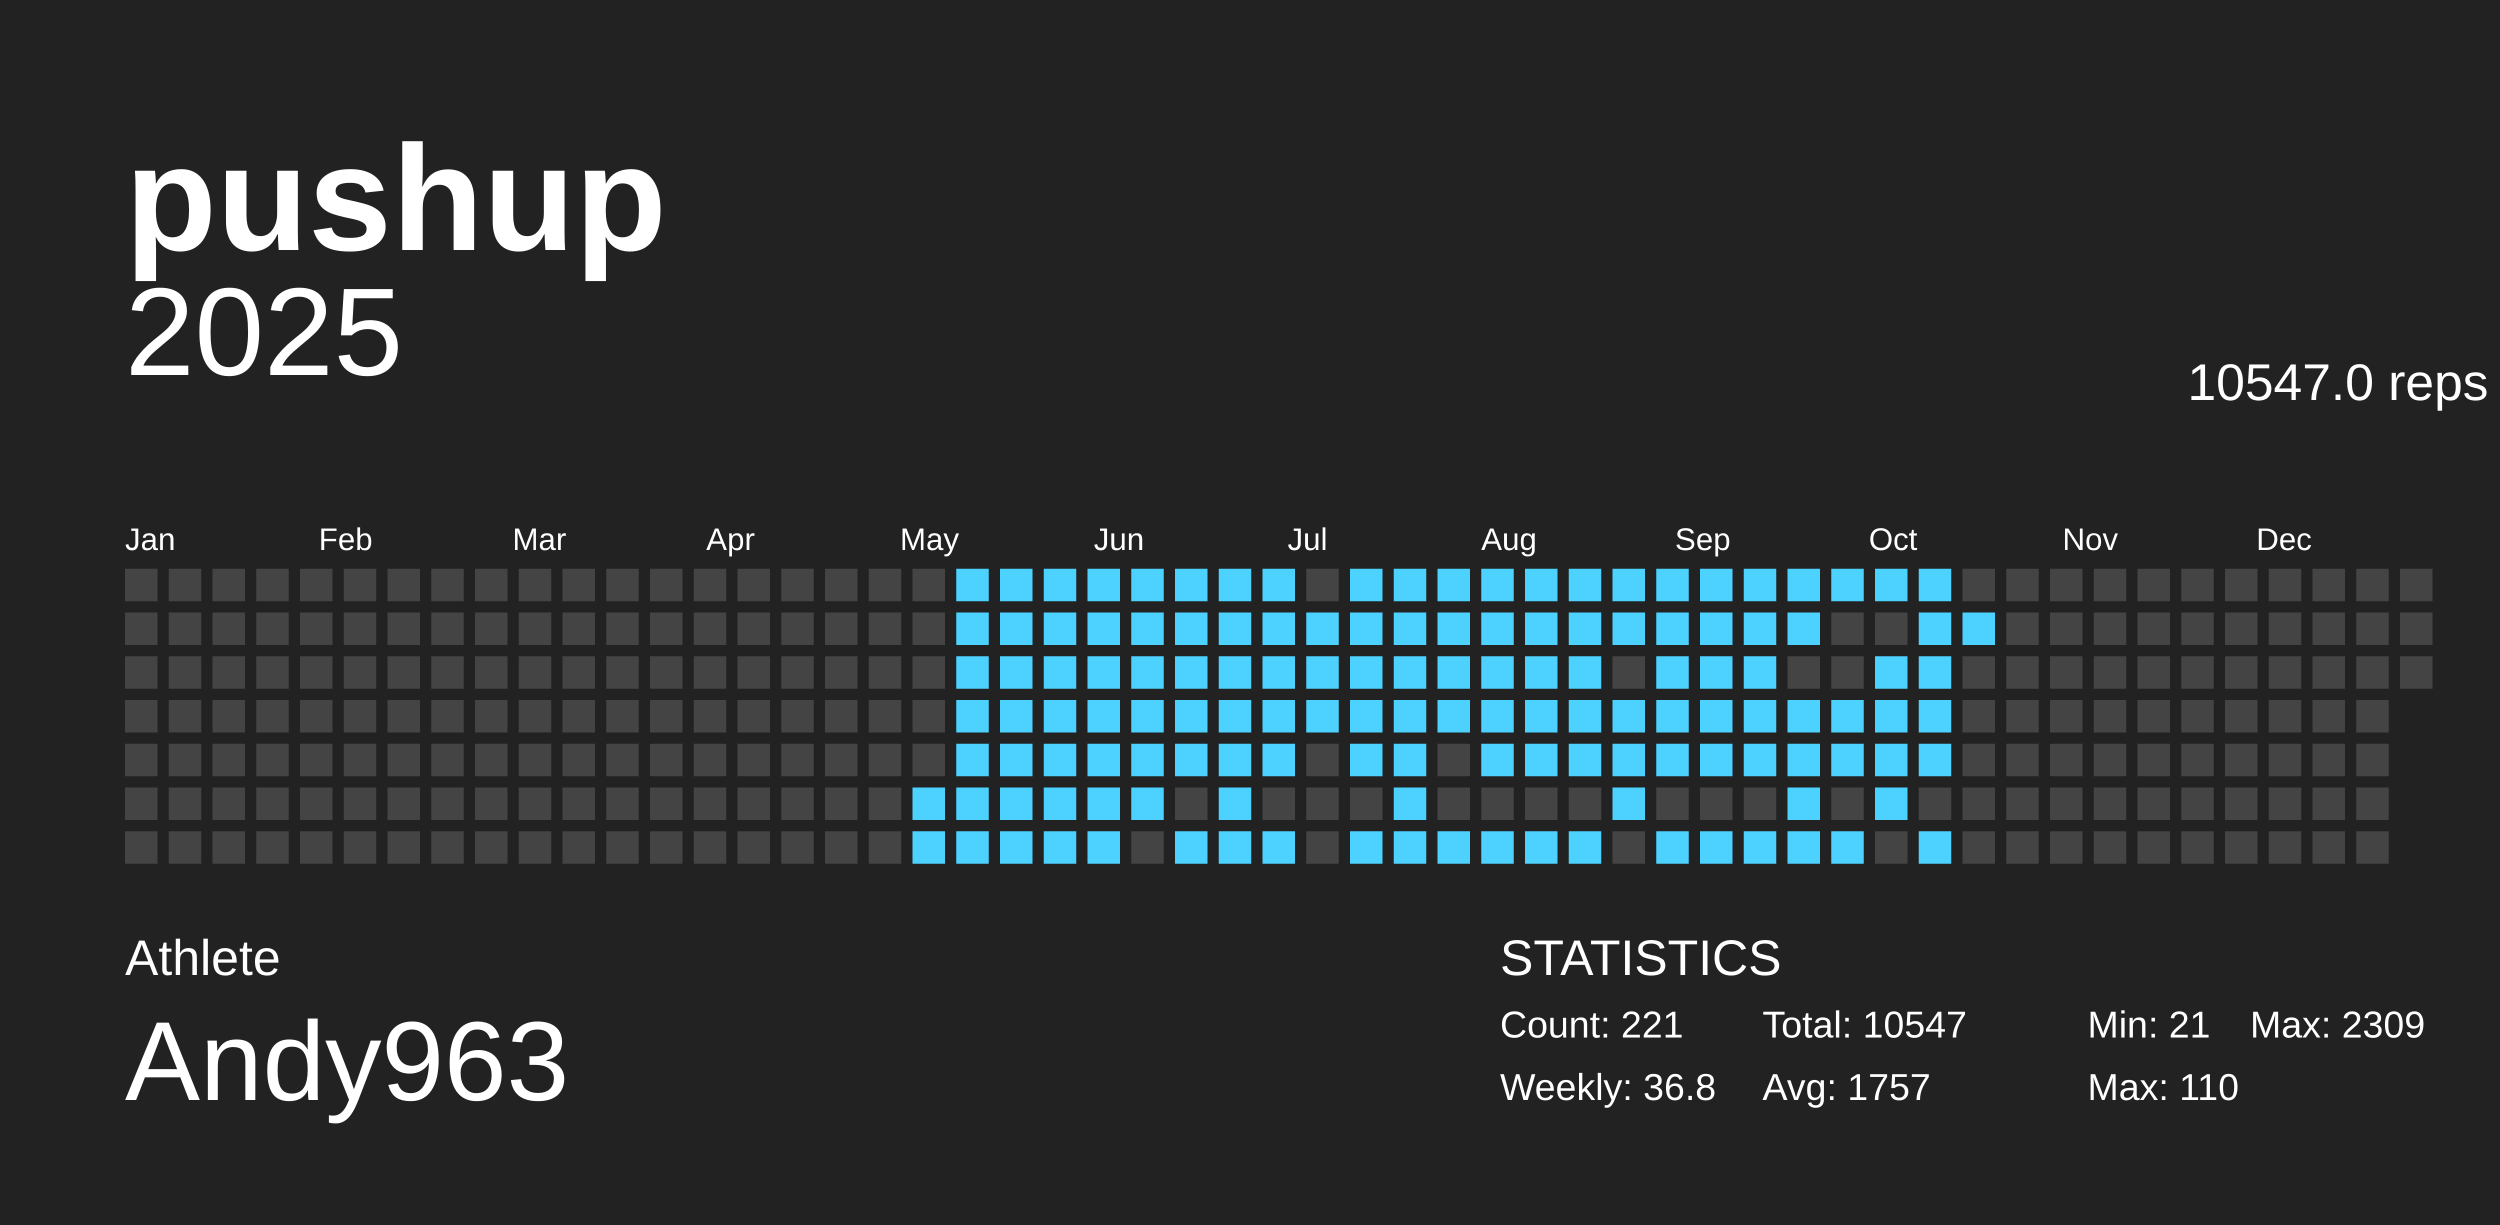
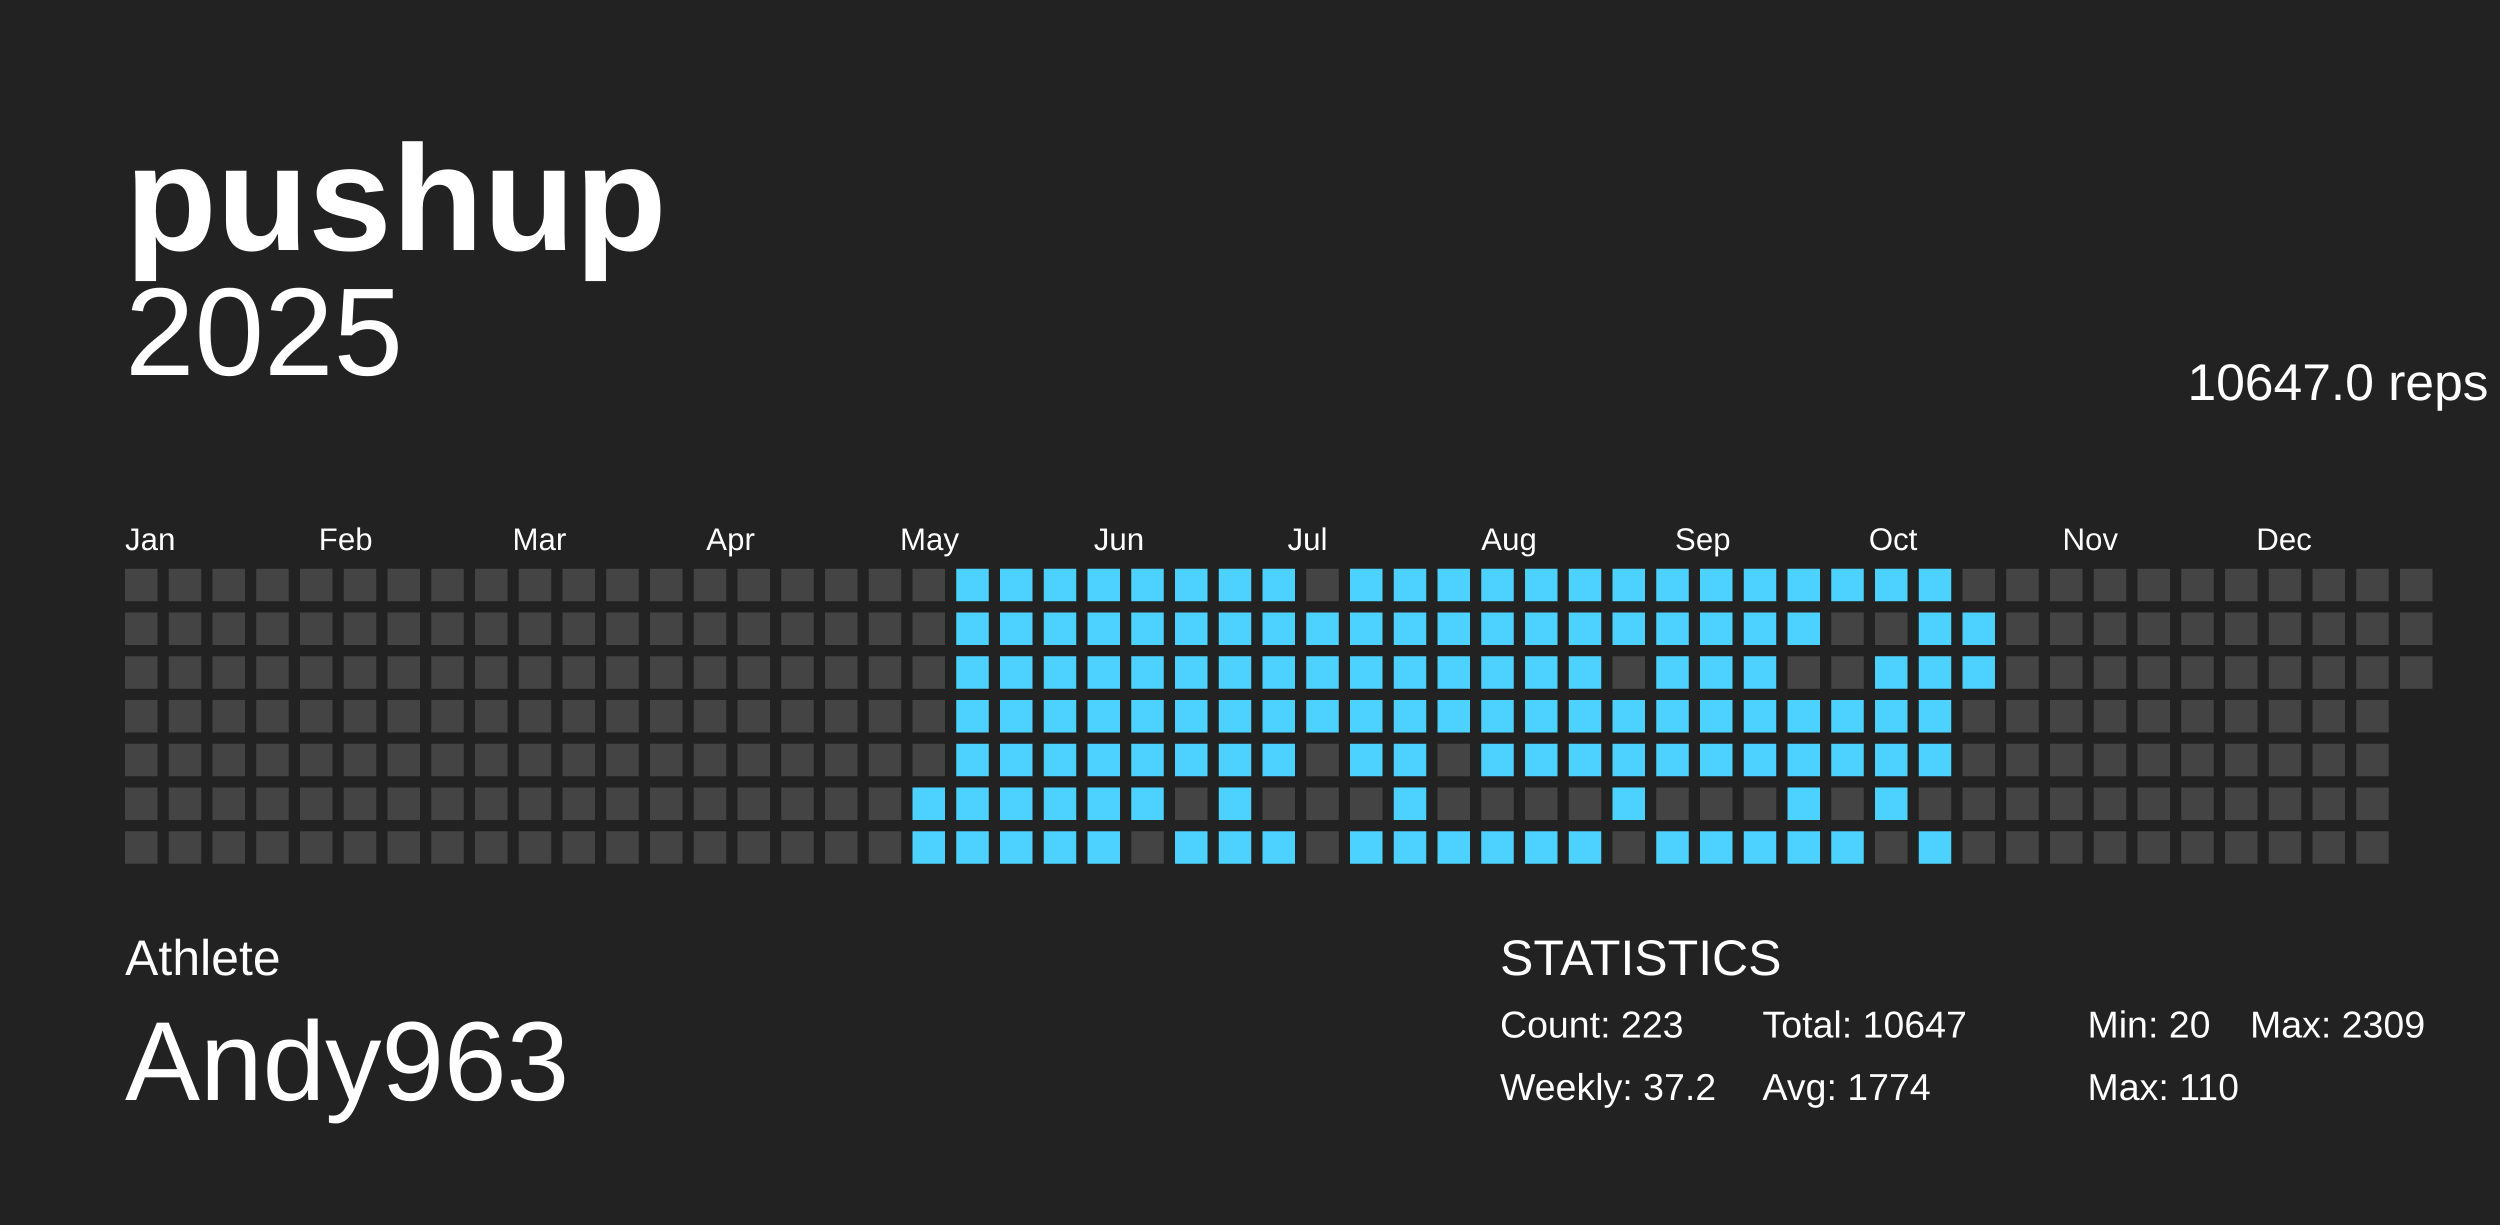
<svg xmlns="http://www.w3.org/2000/svg" baseProfile="full" height="98mm" version="1.1" viewBox="0,0,200,98" width="200mm">
  <defs />
  <g>
    <rect fill="#222222" height="98" width="200" x="0" y="0" />
    <g id="year2025">
      <text alignment-baseline="hanging" fill="#FFFFFF" style="font-size:10.0px; font-family:Arial;" x="10" y="30">2025</text>
-       <text alignment-baseline="hanging" fill="#FFFFFF" style="font-size:4.125px; font-family:Arial;" x="175" y="32">10547.0 reps</text>
+       <text alignment-baseline="hanging" fill="#FFFFFF" style="font-size:4.125px; font-family:Arial;" x="175" y="32">10647.0 reps</text>
      <text fill="#FFFFFF" style="font-size:2.5px; font-family:Arial" x="10.0" y="44">Jan</text>
      <text fill="#FFFFFF" style="font-size:2.5px; font-family:Arial" x="25.5" y="44">Feb</text>
      <text fill="#FFFFFF" style="font-size:2.5px; font-family:Arial" x="41.0" y="44">Mar</text>
      <text fill="#FFFFFF" style="font-size:2.5px; font-family:Arial" x="56.5" y="44">Apr</text>
      <text fill="#FFFFFF" style="font-size:2.5px; font-family:Arial" x="72.0" y="44">May</text>
      <text fill="#FFFFFF" style="font-size:2.5px; font-family:Arial" x="87.5" y="44">Jun</text>
      <text fill="#FFFFFF" style="font-size:2.5px; font-family:Arial" x="103.0" y="44">Jul</text>
      <text fill="#FFFFFF" style="font-size:2.5px; font-family:Arial" x="118.5" y="44">Aug</text>
      <text fill="#FFFFFF" style="font-size:2.5px; font-family:Arial" x="134.0" y="44">Sep</text>
      <text fill="#FFFFFF" style="font-size:2.5px; font-family:Arial" x="149.5" y="44">Oct</text>
      <text fill="#FFFFFF" style="font-size:2.5px; font-family:Arial" x="165.0" y="44">Nov</text>
      <text fill="#FFFFFF" style="font-size:2.5px; font-family:Arial" x="180.5" y="44">Dec</text>
      <rect fill="#444444" height="2.6" width="2.6" x="10.0" y="45.5" />
      <rect fill="#444444" height="2.6" width="2.6" x="10.0" y="49.0" />
      <rect fill="#444444" height="2.6" width="2.6" x="10.0" y="52.5" />
      <rect fill="#444444" height="2.6" width="2.6" x="10.0" y="56.0" />
      <rect fill="#444444" height="2.6" width="2.6" x="10.0" y="59.5" />
      <rect fill="#444444" height="2.6" width="2.6" x="10.0" y="63.0" />
      <rect fill="#444444" height="2.6" width="2.6" x="10.0" y="66.5" />
      <rect fill="#444444" height="2.6" width="2.6" x="13.5" y="45.5" />
      <rect fill="#444444" height="2.6" width="2.6" x="13.5" y="49.0" />
      <rect fill="#444444" height="2.6" width="2.6" x="13.5" y="52.5" />
      <rect fill="#444444" height="2.6" width="2.6" x="13.5" y="56.0" />
      <rect fill="#444444" height="2.6" width="2.6" x="13.5" y="59.5" />
      <rect fill="#444444" height="2.6" width="2.6" x="13.5" y="63.0" />
      <rect fill="#444444" height="2.6" width="2.6" x="13.5" y="66.5" />
      <rect fill="#444444" height="2.6" width="2.6" x="17.0" y="45.5" />
      <rect fill="#444444" height="2.6" width="2.6" x="17.0" y="49.0" />
      <rect fill="#444444" height="2.6" width="2.6" x="17.0" y="52.5" />
      <rect fill="#444444" height="2.6" width="2.6" x="17.0" y="56.0" />
      <rect fill="#444444" height="2.6" width="2.6" x="17.0" y="59.5" />
      <rect fill="#444444" height="2.6" width="2.6" x="17.0" y="63.0" />
      <rect fill="#444444" height="2.6" width="2.6" x="17.0" y="66.5" />
      <rect fill="#444444" height="2.6" width="2.6" x="20.5" y="45.5" />
      <rect fill="#444444" height="2.6" width="2.6" x="20.5" y="49.0" />
      <rect fill="#444444" height="2.6" width="2.6" x="20.5" y="52.5" />
      <rect fill="#444444" height="2.6" width="2.6" x="20.5" y="56.0" />
      <rect fill="#444444" height="2.6" width="2.6" x="20.5" y="59.5" />
      <rect fill="#444444" height="2.6" width="2.6" x="20.5" y="63.0" />
      <rect fill="#444444" height="2.6" width="2.6" x="20.5" y="66.5" />
      <rect fill="#444444" height="2.6" width="2.6" x="24.0" y="45.5" />
      <rect fill="#444444" height="2.6" width="2.6" x="24.0" y="49.0" />
      <rect fill="#444444" height="2.6" width="2.6" x="24.0" y="52.5" />
      <rect fill="#444444" height="2.6" width="2.6" x="24.0" y="56.0" />
      <rect fill="#444444" height="2.6" width="2.6" x="24.0" y="59.5" />
      <rect fill="#444444" height="2.6" width="2.6" x="24.0" y="63.0" />
      <rect fill="#444444" height="2.6" width="2.6" x="24.0" y="66.5" />
      <rect fill="#444444" height="2.6" width="2.6" x="27.5" y="45.5" />
      <rect fill="#444444" height="2.6" width="2.6" x="27.5" y="49.0" />
      <rect fill="#444444" height="2.6" width="2.6" x="27.5" y="52.5" />
      <rect fill="#444444" height="2.6" width="2.6" x="27.5" y="56.0" />
      <rect fill="#444444" height="2.6" width="2.6" x="27.5" y="59.5" />
      <rect fill="#444444" height="2.6" width="2.6" x="27.5" y="63.0" />
      <rect fill="#444444" height="2.6" width="2.6" x="27.5" y="66.5" />
      <rect fill="#444444" height="2.6" width="2.6" x="31.0" y="45.5" />
      <rect fill="#444444" height="2.6" width="2.6" x="31.0" y="49.0" />
      <rect fill="#444444" height="2.6" width="2.6" x="31.0" y="52.5" />
      <rect fill="#444444" height="2.6" width="2.6" x="31.0" y="56.0" />
      <rect fill="#444444" height="2.6" width="2.6" x="31.0" y="59.5" />
      <rect fill="#444444" height="2.6" width="2.6" x="31.0" y="63.0" />
      <rect fill="#444444" height="2.6" width="2.6" x="31.0" y="66.5" />
      <rect fill="#444444" height="2.6" width="2.6" x="34.5" y="45.5" />
      <rect fill="#444444" height="2.6" width="2.6" x="34.5" y="49.0" />
      <rect fill="#444444" height="2.6" width="2.6" x="34.5" y="52.5" />
      <rect fill="#444444" height="2.6" width="2.6" x="34.5" y="56.0" />
      <rect fill="#444444" height="2.6" width="2.6" x="34.5" y="59.5" />
      <rect fill="#444444" height="2.6" width="2.6" x="34.5" y="63.0" />
      <rect fill="#444444" height="2.6" width="2.6" x="34.5" y="66.5" />
      <rect fill="#444444" height="2.6" width="2.6" x="38.0" y="45.5" />
      <rect fill="#444444" height="2.6" width="2.6" x="38.0" y="49.0" />
      <rect fill="#444444" height="2.6" width="2.6" x="38.0" y="52.5" />
      <rect fill="#444444" height="2.6" width="2.6" x="38.0" y="56.0" />
      <rect fill="#444444" height="2.6" width="2.6" x="38.0" y="59.5" />
      <rect fill="#444444" height="2.6" width="2.6" x="38.0" y="63.0" />
      <rect fill="#444444" height="2.6" width="2.6" x="38.0" y="66.5" />
      <rect fill="#444444" height="2.6" width="2.6" x="41.5" y="45.5" />
      <rect fill="#444444" height="2.6" width="2.6" x="41.5" y="49.0" />
      <rect fill="#444444" height="2.6" width="2.6" x="41.5" y="52.5" />
      <rect fill="#444444" height="2.6" width="2.6" x="41.5" y="56.0" />
      <rect fill="#444444" height="2.6" width="2.6" x="41.5" y="59.5" />
      <rect fill="#444444" height="2.6" width="2.6" x="41.5" y="63.0" />
      <rect fill="#444444" height="2.6" width="2.6" x="41.5" y="66.5" />
      <rect fill="#444444" height="2.6" width="2.6" x="45.0" y="45.5" />
      <rect fill="#444444" height="2.6" width="2.6" x="45.0" y="49.0" />
      <rect fill="#444444" height="2.6" width="2.6" x="45.0" y="52.5" />
      <rect fill="#444444" height="2.6" width="2.6" x="45.0" y="56.0" />
      <rect fill="#444444" height="2.6" width="2.6" x="45.0" y="59.5" />
      <rect fill="#444444" height="2.6" width="2.6" x="45.0" y="63.0" />
      <rect fill="#444444" height="2.6" width="2.6" x="45.0" y="66.5" />
      <rect fill="#444444" height="2.6" width="2.6" x="48.5" y="45.5" />
      <rect fill="#444444" height="2.6" width="2.6" x="48.5" y="49.0" />
      <rect fill="#444444" height="2.6" width="2.6" x="48.5" y="52.5" />
      <rect fill="#444444" height="2.6" width="2.6" x="48.5" y="56.0" />
      <rect fill="#444444" height="2.6" width="2.6" x="48.5" y="59.5" />
      <rect fill="#444444" height="2.6" width="2.6" x="48.5" y="63.0" />
      <rect fill="#444444" height="2.6" width="2.6" x="48.5" y="66.5" />
      <rect fill="#444444" height="2.6" width="2.6" x="52.0" y="45.5" />
      <rect fill="#444444" height="2.6" width="2.6" x="52.0" y="49.0" />
      <rect fill="#444444" height="2.6" width="2.6" x="52.0" y="52.5" />
      <rect fill="#444444" height="2.6" width="2.6" x="52.0" y="56.0" />
      <rect fill="#444444" height="2.6" width="2.6" x="52.0" y="59.5" />
      <rect fill="#444444" height="2.6" width="2.6" x="52.0" y="63.0" />
      <rect fill="#444444" height="2.6" width="2.6" x="52.0" y="66.5" />
      <rect fill="#444444" height="2.6" width="2.6" x="55.5" y="45.5" />
      <rect fill="#444444" height="2.6" width="2.6" x="55.5" y="49.0" />
      <rect fill="#444444" height="2.6" width="2.6" x="55.5" y="52.5" />
      <rect fill="#444444" height="2.6" width="2.6" x="55.5" y="56.0" />
      <rect fill="#444444" height="2.6" width="2.6" x="55.5" y="59.5" />
      <rect fill="#444444" height="2.6" width="2.6" x="55.5" y="63.0" />
      <rect fill="#444444" height="2.6" width="2.6" x="55.5" y="66.5" />
      <rect fill="#444444" height="2.6" width="2.6" x="59.0" y="45.5" />
      <rect fill="#444444" height="2.6" width="2.6" x="59.0" y="49.0" />
      <rect fill="#444444" height="2.6" width="2.6" x="59.0" y="52.5" />
      <rect fill="#444444" height="2.6" width="2.6" x="59.0" y="56.0" />
      <rect fill="#444444" height="2.6" width="2.6" x="59.0" y="59.5" />
      <rect fill="#444444" height="2.6" width="2.6" x="59.0" y="63.0" />
      <rect fill="#444444" height="2.6" width="2.6" x="59.0" y="66.5" />
      <rect fill="#444444" height="2.6" width="2.6" x="62.5" y="45.5" />
      <rect fill="#444444" height="2.6" width="2.6" x="62.5" y="49.0" />
      <rect fill="#444444" height="2.6" width="2.6" x="62.5" y="52.5" />
      <rect fill="#444444" height="2.6" width="2.6" x="62.5" y="56.0" />
      <rect fill="#444444" height="2.6" width="2.6" x="62.5" y="59.5" />
      <rect fill="#444444" height="2.6" width="2.6" x="62.5" y="63.0" />
      <rect fill="#444444" height="2.6" width="2.6" x="62.5" y="66.5" />
      <rect fill="#444444" height="2.6" width="2.6" x="66.0" y="45.5" />
      <rect fill="#444444" height="2.6" width="2.6" x="66.0" y="49.0" />
      <rect fill="#444444" height="2.6" width="2.6" x="66.0" y="52.5" />
      <rect fill="#444444" height="2.6" width="2.6" x="66.0" y="56.0" />
      <rect fill="#444444" height="2.6" width="2.6" x="66.0" y="59.5" />
      <rect fill="#444444" height="2.6" width="2.6" x="66.0" y="63.0" />
      <rect fill="#444444" height="2.6" width="2.6" x="66.0" y="66.5" />
      <rect fill="#444444" height="2.6" width="2.6" x="69.5" y="45.5" />
      <rect fill="#444444" height="2.6" width="2.6" x="69.5" y="49.0" />
      <rect fill="#444444" height="2.6" width="2.6" x="69.5" y="52.5" />
      <rect fill="#444444" height="2.6" width="2.6" x="69.5" y="56.0" />
      <rect fill="#444444" height="2.6" width="2.6" x="69.5" y="59.5" />
      <rect fill="#444444" height="2.6" width="2.6" x="69.5" y="63.0" />
      <rect fill="#444444" height="2.6" width="2.6" x="69.5" y="66.5" />
      <rect fill="#444444" height="2.6" width="2.6" x="73.0" y="45.5" />
      <rect fill="#444444" height="2.6" width="2.6" x="73.0" y="49.0" />
      <rect fill="#444444" height="2.6" width="2.6" x="73.0" y="52.5" />
      <rect fill="#444444" height="2.6" width="2.6" x="73.0" y="56.0" />
      <rect fill="#444444" height="2.6" width="2.6" x="73.0" y="59.5" />
      <rect fill="#4dd2ff" height="2.6" width="2.6" x="73.0" y="63.0" />
      <rect fill="#4dd2ff" height="2.6" width="2.6" x="73.0" y="66.5" />
      <rect fill="#4dd2ff" height="2.6" width="2.6" x="76.5" y="45.5" />
      <rect fill="#4dd2ff" height="2.6" width="2.6" x="76.5" y="49.0" />
      <rect fill="#4dd2ff" height="2.6" width="2.6" x="76.5" y="52.5" />
      <rect fill="#4dd2ff" height="2.6" width="2.6" x="76.5" y="56.0" />
      <rect fill="#4dd2ff" height="2.6" width="2.6" x="76.5" y="59.5" />
      <rect fill="#4dd2ff" height="2.6" width="2.6" x="76.5" y="63.0" />
      <rect fill="#4dd2ff" height="2.6" width="2.6" x="76.5" y="66.5" />
      <rect fill="#4dd2ff" height="2.6" width="2.6" x="80.0" y="45.5" />
      <rect fill="#4dd2ff" height="2.6" width="2.6" x="80.0" y="49.0" />
      <rect fill="#4dd2ff" height="2.6" width="2.6" x="80.0" y="52.5" />
      <rect fill="#4dd2ff" height="2.6" width="2.6" x="80.0" y="56.0" />
      <rect fill="#4dd2ff" height="2.6" width="2.6" x="80.0" y="59.5" />
      <rect fill="#4dd2ff" height="2.6" width="2.6" x="80.0" y="63.0" />
      <rect fill="#4dd2ff" height="2.6" width="2.6" x="80.0" y="66.5" />
      <rect fill="#4dd2ff" height="2.6" width="2.6" x="83.5" y="45.5" />
      <rect fill="#4dd2ff" height="2.6" width="2.6" x="83.5" y="49.0" />
      <rect fill="#4dd2ff" height="2.6" width="2.6" x="83.5" y="52.5" />
      <rect fill="#4dd2ff" height="2.6" width="2.6" x="83.5" y="56.0" />
      <rect fill="#4dd2ff" height="2.6" width="2.6" x="83.5" y="59.5" />
      <rect fill="#4dd2ff" height="2.6" width="2.6" x="83.5" y="63.0" />
      <rect fill="#4dd2ff" height="2.6" width="2.6" x="83.5" y="66.5" />
      <rect fill="#4dd2ff" height="2.6" width="2.6" x="87.0" y="45.5" />
      <rect fill="#4dd2ff" height="2.6" width="2.6" x="87.0" y="49.0" />
      <rect fill="#4dd2ff" height="2.6" width="2.6" x="87.0" y="52.5" />
      <rect fill="#4dd2ff" height="2.6" width="2.6" x="87.0" y="56.0" />
      <rect fill="#4dd2ff" height="2.6" width="2.6" x="87.0" y="59.5" />
      <rect fill="#4dd2ff" height="2.6" width="2.6" x="87.0" y="63.0" />
      <rect fill="#4dd2ff" height="2.6" width="2.6" x="87.0" y="66.5" />
      <rect fill="#4dd2ff" height="2.6" width="2.6" x="90.5" y="45.5" />
      <rect fill="#4dd2ff" height="2.6" width="2.6" x="90.5" y="49.0" />
      <rect fill="#4dd2ff" height="2.6" width="2.6" x="90.5" y="52.5" />
      <rect fill="#4dd2ff" height="2.6" width="2.6" x="90.5" y="56.0" />
      <rect fill="#4dd2ff" height="2.6" width="2.6" x="90.5" y="59.5" />
      <rect fill="#4dd2ff" height="2.6" width="2.6" x="90.5" y="63.0" />
      <rect fill="#444444" height="2.6" width="2.6" x="90.5" y="66.5" />
      <rect fill="#4dd2ff" height="2.6" width="2.6" x="94.0" y="45.5" />
      <rect fill="#4dd2ff" height="2.6" width="2.6" x="94.0" y="49.0" />
      <rect fill="#4dd2ff" height="2.6" width="2.6" x="94.0" y="52.5" />
      <rect fill="#4dd2ff" height="2.6" width="2.6" x="94.0" y="56.0" />
      <rect fill="#4dd2ff" height="2.6" width="2.6" x="94.0" y="59.5" />
      <rect fill="#444444" height="2.6" width="2.6" x="94.0" y="63.0" />
      <rect fill="#4dd2ff" height="2.6" width="2.6" x="94.0" y="66.5" />
      <rect fill="#4dd2ff" height="2.6" width="2.6" x="97.5" y="45.5" />
      <rect fill="#4dd2ff" height="2.6" width="2.6" x="97.5" y="49.0" />
      <rect fill="#4dd2ff" height="2.6" width="2.6" x="97.5" y="52.5" />
      <rect fill="#4dd2ff" height="2.6" width="2.6" x="97.5" y="56.0" />
      <rect fill="#4dd2ff" height="2.6" width="2.6" x="97.5" y="59.5" />
      <rect fill="#4dd2ff" height="2.6" width="2.6" x="97.5" y="63.0" />
      <rect fill="#4dd2ff" height="2.6" width="2.6" x="97.5" y="66.5" />
      <rect fill="#4dd2ff" height="2.6" width="2.6" x="101.0" y="45.5" />
      <rect fill="#4dd2ff" height="2.6" width="2.6" x="101.0" y="49.0" />
      <rect fill="#4dd2ff" height="2.6" width="2.6" x="101.0" y="52.5" />
      <rect fill="#4dd2ff" height="2.6" width="2.6" x="101.0" y="56.0" />
      <rect fill="#4dd2ff" height="2.6" width="2.6" x="101.0" y="59.5" />
      <rect fill="#444444" height="2.6" width="2.6" x="101.0" y="63.0" />
      <rect fill="#4dd2ff" height="2.6" width="2.6" x="101.0" y="66.5" />
      <rect fill="#444444" height="2.6" width="2.6" x="104.5" y="45.5" />
      <rect fill="#4dd2ff" height="2.6" width="2.6" x="104.5" y="49.0" />
      <rect fill="#4dd2ff" height="2.6" width="2.6" x="104.5" y="52.5" />
      <rect fill="#4dd2ff" height="2.6" width="2.6" x="104.5" y="56.0" />
      <rect fill="#444444" height="2.6" width="2.6" x="104.5" y="59.5" />
      <rect fill="#444444" height="2.6" width="2.6" x="104.5" y="63.0" />
      <rect fill="#444444" height="2.6" width="2.6" x="104.5" y="66.5" />
      <rect fill="#4dd2ff" height="2.6" width="2.6" x="108.0" y="45.5" />
      <rect fill="#4dd2ff" height="2.6" width="2.6" x="108.0" y="49.0" />
      <rect fill="#4dd2ff" height="2.6" width="2.6" x="108.0" y="52.5" />
      <rect fill="#4dd2ff" height="2.6" width="2.6" x="108.0" y="56.0" />
      <rect fill="#4dd2ff" height="2.6" width="2.6" x="108.0" y="59.5" />
      <rect fill="#444444" height="2.6" width="2.6" x="108.0" y="63.0" />
      <rect fill="#4dd2ff" height="2.6" width="2.6" x="108.0" y="66.5" />
      <rect fill="#4dd2ff" height="2.6" width="2.6" x="111.5" y="45.5" />
      <rect fill="#4dd2ff" height="2.6" width="2.6" x="111.5" y="49.0" />
      <rect fill="#4dd2ff" height="2.6" width="2.6" x="111.5" y="52.5" />
      <rect fill="#4dd2ff" height="2.6" width="2.6" x="111.5" y="56.0" />
      <rect fill="#4dd2ff" height="2.6" width="2.6" x="111.5" y="59.5" />
      <rect fill="#4dd2ff" height="2.6" width="2.6" x="111.5" y="63.0" />
      <rect fill="#4dd2ff" height="2.6" width="2.6" x="111.5" y="66.5" />
      <rect fill="#4dd2ff" height="2.6" width="2.6" x="115.0" y="45.5" />
      <rect fill="#4dd2ff" height="2.6" width="2.6" x="115.0" y="49.0" />
      <rect fill="#4dd2ff" height="2.6" width="2.6" x="115.0" y="52.5" />
      <rect fill="#4dd2ff" height="2.6" width="2.6" x="115.0" y="56.0" />
      <rect fill="#444444" height="2.6" width="2.6" x="115.0" y="59.5" />
      <rect fill="#444444" height="2.6" width="2.6" x="115.0" y="63.0" />
      <rect fill="#4dd2ff" height="2.6" width="2.6" x="115.0" y="66.5" />
      <rect fill="#4dd2ff" height="2.6" width="2.6" x="118.5" y="45.5" />
      <rect fill="#4dd2ff" height="2.6" width="2.6" x="118.5" y="49.0" />
      <rect fill="#4dd2ff" height="2.6" width="2.6" x="118.5" y="52.5" />
      <rect fill="#4dd2ff" height="2.6" width="2.6" x="118.5" y="56.0" />
      <rect fill="#4dd2ff" height="2.6" width="2.6" x="118.5" y="59.5" />
      <rect fill="#444444" height="2.6" width="2.6" x="118.5" y="63.0" />
      <rect fill="#4dd2ff" height="2.6" width="2.6" x="118.5" y="66.5" />
      <rect fill="#4dd2ff" height="2.6" width="2.6" x="122.0" y="45.5" />
      <rect fill="#4dd2ff" height="2.6" width="2.6" x="122.0" y="49.0" />
      <rect fill="#4dd2ff" height="2.6" width="2.6" x="122.0" y="52.5" />
      <rect fill="#4dd2ff" height="2.6" width="2.6" x="122.0" y="56.0" />
      <rect fill="#4dd2ff" height="2.6" width="2.6" x="122.0" y="59.5" />
      <rect fill="#444444" height="2.6" width="2.6" x="122.0" y="63.0" />
      <rect fill="#4dd2ff" height="2.6" width="2.6" x="122.0" y="66.5" />
      <rect fill="#4dd2ff" height="2.6" width="2.6" x="125.5" y="45.5" />
      <rect fill="#4dd2ff" height="2.6" width="2.6" x="125.5" y="49.0" />
      <rect fill="#4dd2ff" height="2.6" width="2.6" x="125.5" y="52.5" />
      <rect fill="#4dd2ff" height="2.6" width="2.6" x="125.5" y="56.0" />
      <rect fill="#4dd2ff" height="2.6" width="2.6" x="125.5" y="59.5" />
      <rect fill="#444444" height="2.6" width="2.6" x="125.5" y="63.0" />
      <rect fill="#4dd2ff" height="2.6" width="2.6" x="125.5" y="66.5" />
      <rect fill="#4dd2ff" height="2.6" width="2.6" x="129.0" y="45.5" />
      <rect fill="#4dd2ff" height="2.6" width="2.6" x="129.0" y="49.0" />
      <rect fill="#444444" height="2.6" width="2.6" x="129.0" y="52.5" />
      <rect fill="#4dd2ff" height="2.6" width="2.6" x="129.0" y="56.0" />
      <rect fill="#4dd2ff" height="2.6" width="2.6" x="129.0" y="59.5" />
      <rect fill="#4dd2ff" height="2.6" width="2.6" x="129.0" y="63.0" />
      <rect fill="#444444" height="2.6" width="2.6" x="129.0" y="66.5" />
      <rect fill="#4dd2ff" height="2.6" width="2.6" x="132.5" y="45.5" />
      <rect fill="#4dd2ff" height="2.6" width="2.6" x="132.5" y="49.0" />
      <rect fill="#4dd2ff" height="2.6" width="2.6" x="132.5" y="52.5" />
      <rect fill="#4dd2ff" height="2.6" width="2.6" x="132.5" y="56.0" />
      <rect fill="#4dd2ff" height="2.6" width="2.6" x="132.5" y="59.5" />
      <rect fill="#444444" height="2.6" width="2.6" x="132.5" y="63.0" />
      <rect fill="#4dd2ff" height="2.6" width="2.6" x="132.5" y="66.5" />
      <rect fill="#4dd2ff" height="2.6" width="2.6" x="136.0" y="45.5" />
      <rect fill="#4dd2ff" height="2.6" width="2.6" x="136.0" y="49.0" />
      <rect fill="#4dd2ff" height="2.6" width="2.6" x="136.0" y="52.5" />
      <rect fill="#4dd2ff" height="2.6" width="2.6" x="136.0" y="56.0" />
      <rect fill="#4dd2ff" height="2.6" width="2.6" x="136.0" y="59.5" />
      <rect fill="#444444" height="2.6" width="2.6" x="136.0" y="63.0" />
      <rect fill="#4dd2ff" height="2.6" width="2.6" x="136.0" y="66.5" />
      <rect fill="#4dd2ff" height="2.6" width="2.6" x="139.5" y="45.5" />
      <rect fill="#4dd2ff" height="2.6" width="2.6" x="139.5" y="49.0" />
      <rect fill="#4dd2ff" height="2.6" width="2.6" x="139.5" y="52.5" />
      <rect fill="#4dd2ff" height="2.6" width="2.6" x="139.5" y="56.0" />
      <rect fill="#4dd2ff" height="2.6" width="2.6" x="139.5" y="59.5" />
      <rect fill="#444444" height="2.6" width="2.6" x="139.5" y="63.0" />
      <rect fill="#4dd2ff" height="2.6" width="2.6" x="139.5" y="66.5" />
      <rect fill="#4dd2ff" height="2.6" width="2.6" x="143.0" y="45.5" />
      <rect fill="#4dd2ff" height="2.6" width="2.6" x="143.0" y="49.0" />
      <rect fill="#444444" height="2.6" width="2.6" x="143.0" y="52.5" />
      <rect fill="#4dd2ff" height="2.6" width="2.6" x="143.0" y="56.0" />
      <rect fill="#4dd2ff" height="2.6" width="2.6" x="143.0" y="59.5" />
      <rect fill="#4dd2ff" height="2.6" width="2.6" x="143.0" y="63.0" />
      <rect fill="#4dd2ff" height="2.6" width="2.6" x="143.0" y="66.5" />
      <rect fill="#4dd2ff" height="2.6" width="2.6" x="146.5" y="45.5" />
      <rect fill="#444444" height="2.6" width="2.6" x="146.5" y="49.0" />
      <rect fill="#444444" height="2.6" width="2.6" x="146.5" y="52.5" />
      <rect fill="#4dd2ff" height="2.6" width="2.6" x="146.5" y="56.0" />
      <rect fill="#4dd2ff" height="2.6" width="2.6" x="146.5" y="59.5" />
      <rect fill="#444444" height="2.6" width="2.6" x="146.5" y="63.0" />
      <rect fill="#4dd2ff" height="2.6" width="2.6" x="146.5" y="66.5" />
      <rect fill="#4dd2ff" height="2.6" width="2.6" x="150.0" y="45.5" />
      <rect fill="#444444" height="2.6" width="2.6" x="150.0" y="49.0" />
      <rect fill="#4dd2ff" height="2.6" width="2.6" x="150.0" y="52.5" />
      <rect fill="#4dd2ff" height="2.6" width="2.6" x="150.0" y="56.0" />
      <rect fill="#4dd2ff" height="2.6" width="2.6" x="150.0" y="59.5" />
      <rect fill="#4dd2ff" height="2.6" width="2.6" x="150.0" y="63.0" />
      <rect fill="#444444" height="2.6" width="2.6" x="150.0" y="66.5" />
      <rect fill="#4dd2ff" height="2.6" width="2.6" x="153.5" y="45.5" />
      <rect fill="#4dd2ff" height="2.6" width="2.6" x="153.5" y="49.0" />
      <rect fill="#4dd2ff" height="2.6" width="2.6" x="153.5" y="52.5" />
      <rect fill="#4dd2ff" height="2.6" width="2.6" x="153.5" y="56.0" />
      <rect fill="#4dd2ff" height="2.6" width="2.6" x="153.5" y="59.5" />
      <rect fill="#444444" height="2.6" width="2.6" x="153.5" y="63.0" />
      <rect fill="#4dd2ff" height="2.6" width="2.6" x="153.5" y="66.5" />
      <rect fill="#444444" height="2.6" width="2.6" x="157.0" y="45.5" />
      <rect fill="#4dd2ff" height="2.6" width="2.6" x="157.0" y="49.0" />
-       <rect fill="#444444" height="2.6" width="2.6" x="157.0" y="52.5" />
+       <rect fill="#4dd2ff" height="2.6" width="2.6" x="157.0" y="52.5" />
      <rect fill="#444444" height="2.6" width="2.6" x="157.0" y="56.0" />
      <rect fill="#444444" height="2.6" width="2.6" x="157.0" y="59.5" />
      <rect fill="#444444" height="2.6" width="2.6" x="157.0" y="63.0" />
      <rect fill="#444444" height="2.6" width="2.6" x="157.0" y="66.5" />
      <rect fill="#444444" height="2.6" width="2.6" x="160.5" y="45.5" />
      <rect fill="#444444" height="2.6" width="2.6" x="160.5" y="49.0" />
      <rect fill="#444444" height="2.6" width="2.6" x="160.5" y="52.5" />
      <rect fill="#444444" height="2.6" width="2.6" x="160.5" y="56.0" />
      <rect fill="#444444" height="2.6" width="2.6" x="160.5" y="59.5" />
      <rect fill="#444444" height="2.6" width="2.6" x="160.5" y="63.0" />
      <rect fill="#444444" height="2.6" width="2.6" x="160.5" y="66.5" />
      <rect fill="#444444" height="2.6" width="2.6" x="164.0" y="45.5" />
      <rect fill="#444444" height="2.6" width="2.6" x="164.0" y="49.0" />
      <rect fill="#444444" height="2.6" width="2.6" x="164.0" y="52.5" />
      <rect fill="#444444" height="2.6" width="2.6" x="164.0" y="56.0" />
      <rect fill="#444444" height="2.6" width="2.6" x="164.0" y="59.5" />
      <rect fill="#444444" height="2.6" width="2.6" x="164.0" y="63.0" />
      <rect fill="#444444" height="2.6" width="2.6" x="164.0" y="66.5" />
      <rect fill="#444444" height="2.6" width="2.6" x="167.5" y="45.5" />
      <rect fill="#444444" height="2.6" width="2.6" x="167.5" y="49.0" />
      <rect fill="#444444" height="2.6" width="2.6" x="167.5" y="52.5" />
      <rect fill="#444444" height="2.6" width="2.6" x="167.5" y="56.0" />
      <rect fill="#444444" height="2.6" width="2.6" x="167.5" y="59.5" />
      <rect fill="#444444" height="2.6" width="2.6" x="167.5" y="63.0" />
      <rect fill="#444444" height="2.6" width="2.6" x="167.5" y="66.5" />
      <rect fill="#444444" height="2.6" width="2.6" x="171.0" y="45.5" />
      <rect fill="#444444" height="2.6" width="2.6" x="171.0" y="49.0" />
      <rect fill="#444444" height="2.6" width="2.6" x="171.0" y="52.5" />
      <rect fill="#444444" height="2.6" width="2.6" x="171.0" y="56.0" />
      <rect fill="#444444" height="2.6" width="2.6" x="171.0" y="59.5" />
      <rect fill="#444444" height="2.6" width="2.6" x="171.0" y="63.0" />
      <rect fill="#444444" height="2.6" width="2.6" x="171.0" y="66.5" />
      <rect fill="#444444" height="2.6" width="2.6" x="174.5" y="45.5" />
      <rect fill="#444444" height="2.6" width="2.6" x="174.5" y="49.0" />
      <rect fill="#444444" height="2.6" width="2.6" x="174.5" y="52.5" />
      <rect fill="#444444" height="2.6" width="2.6" x="174.5" y="56.0" />
      <rect fill="#444444" height="2.6" width="2.6" x="174.5" y="59.5" />
      <rect fill="#444444" height="2.6" width="2.6" x="174.5" y="63.0" />
      <rect fill="#444444" height="2.6" width="2.6" x="174.5" y="66.5" />
      <rect fill="#444444" height="2.6" width="2.6" x="178.0" y="45.5" />
      <rect fill="#444444" height="2.6" width="2.6" x="178.0" y="49.0" />
      <rect fill="#444444" height="2.6" width="2.6" x="178.0" y="52.5" />
      <rect fill="#444444" height="2.6" width="2.6" x="178.0" y="56.0" />
      <rect fill="#444444" height="2.6" width="2.6" x="178.0" y="59.5" />
      <rect fill="#444444" height="2.6" width="2.6" x="178.0" y="63.0" />
      <rect fill="#444444" height="2.6" width="2.6" x="178.0" y="66.5" />
      <rect fill="#444444" height="2.6" width="2.6" x="181.5" y="45.5" />
      <rect fill="#444444" height="2.6" width="2.6" x="181.5" y="49.0" />
      <rect fill="#444444" height="2.6" width="2.6" x="181.5" y="52.5" />
      <rect fill="#444444" height="2.6" width="2.6" x="181.5" y="56.0" />
      <rect fill="#444444" height="2.6" width="2.6" x="181.5" y="59.5" />
      <rect fill="#444444" height="2.6" width="2.6" x="181.5" y="63.0" />
      <rect fill="#444444" height="2.6" width="2.6" x="181.5" y="66.5" />
      <rect fill="#444444" height="2.6" width="2.6" x="185.0" y="45.5" />
      <rect fill="#444444" height="2.6" width="2.6" x="185.0" y="49.0" />
      <rect fill="#444444" height="2.6" width="2.6" x="185.0" y="52.5" />
      <rect fill="#444444" height="2.6" width="2.6" x="185.0" y="56.0" />
      <rect fill="#444444" height="2.6" width="2.6" x="185.0" y="59.5" />
      <rect fill="#444444" height="2.6" width="2.6" x="185.0" y="63.0" />
      <rect fill="#444444" height="2.6" width="2.6" x="185.0" y="66.5" />
      <rect fill="#444444" height="2.6" width="2.6" x="188.5" y="45.5" />
      <rect fill="#444444" height="2.6" width="2.6" x="188.5" y="49.0" />
      <rect fill="#444444" height="2.6" width="2.6" x="188.5" y="52.5" />
      <rect fill="#444444" height="2.6" width="2.6" x="188.5" y="56.0" />
      <rect fill="#444444" height="2.6" width="2.6" x="188.5" y="59.5" />
      <rect fill="#444444" height="2.6" width="2.6" x="188.5" y="63.0" />
      <rect fill="#444444" height="2.6" width="2.6" x="188.5" y="66.5" />
      <rect fill="#444444" height="2.6" width="2.6" x="192.0" y="45.5" />
      <rect fill="#444444" height="2.6" width="2.6" x="192.0" y="49.0" />
      <rect fill="#444444" height="2.6" width="2.6" x="192.0" y="52.5" />
    </g>
  </g>
  <text fill="#FFFFFF" style="font-size:12px; font-family:Arial; font-weight:bold;" x="10" y="20">pushup</text>
  <text fill="#FFFFFF" style="font-size:4px; font-family:Arial" x="10" y="78">Athlete</text>
  <text fill="#FFFFFF" style="font-size:9px; font-family:Arial" x="10" y="88">Andy963</text>
  <text fill="#FFFFFF" style="font-size:4px; font-family:Arial" x="120" y="78">STATISTICS</text>
-   <text fill="#FFFFFF" style="font-size:3px; font-family:Arial" x="120" y="83">Count: 221</text>
-   <text fill="#FFFFFF" style="font-size:3px; font-family:Arial" x="120" y="88">Weekly: 36.8</text>
-   <text fill="#FFFFFF" style="font-size:3px; font-family:Arial" x="141" y="83">Total: 10547</text>
-   <text fill="#FFFFFF" style="font-size:3px; font-family:Arial" x="141" y="88">Avg: 1757</text>
-   <text fill="#FFFFFF" style="font-size:3px; font-family:Arial" x="167" y="83">Min: 21</text>
+   <text fill="#FFFFFF" style="font-size:3px; font-family:Arial" x="120" y="83">Count: 223</text>
+   <text fill="#FFFFFF" style="font-size:3px; font-family:Arial" x="120" y="88">Weekly: 37.2</text>
+   <text fill="#FFFFFF" style="font-size:3px; font-family:Arial" x="141" y="83">Total: 10647</text>
+   <text fill="#FFFFFF" style="font-size:3px; font-family:Arial" x="141" y="88">Avg: 1774</text>
+   <text fill="#FFFFFF" style="font-size:3px; font-family:Arial" x="167" y="83">Min: 20</text>
  <text fill="#FFFFFF" style="font-size:3px; font-family:Arial" x="167" y="88">Max: 110</text>
  <text fill="#FFFFFF" style="font-size:3px; font-family:Arial" x="180" y="83">Max: 2309</text>
</svg>
